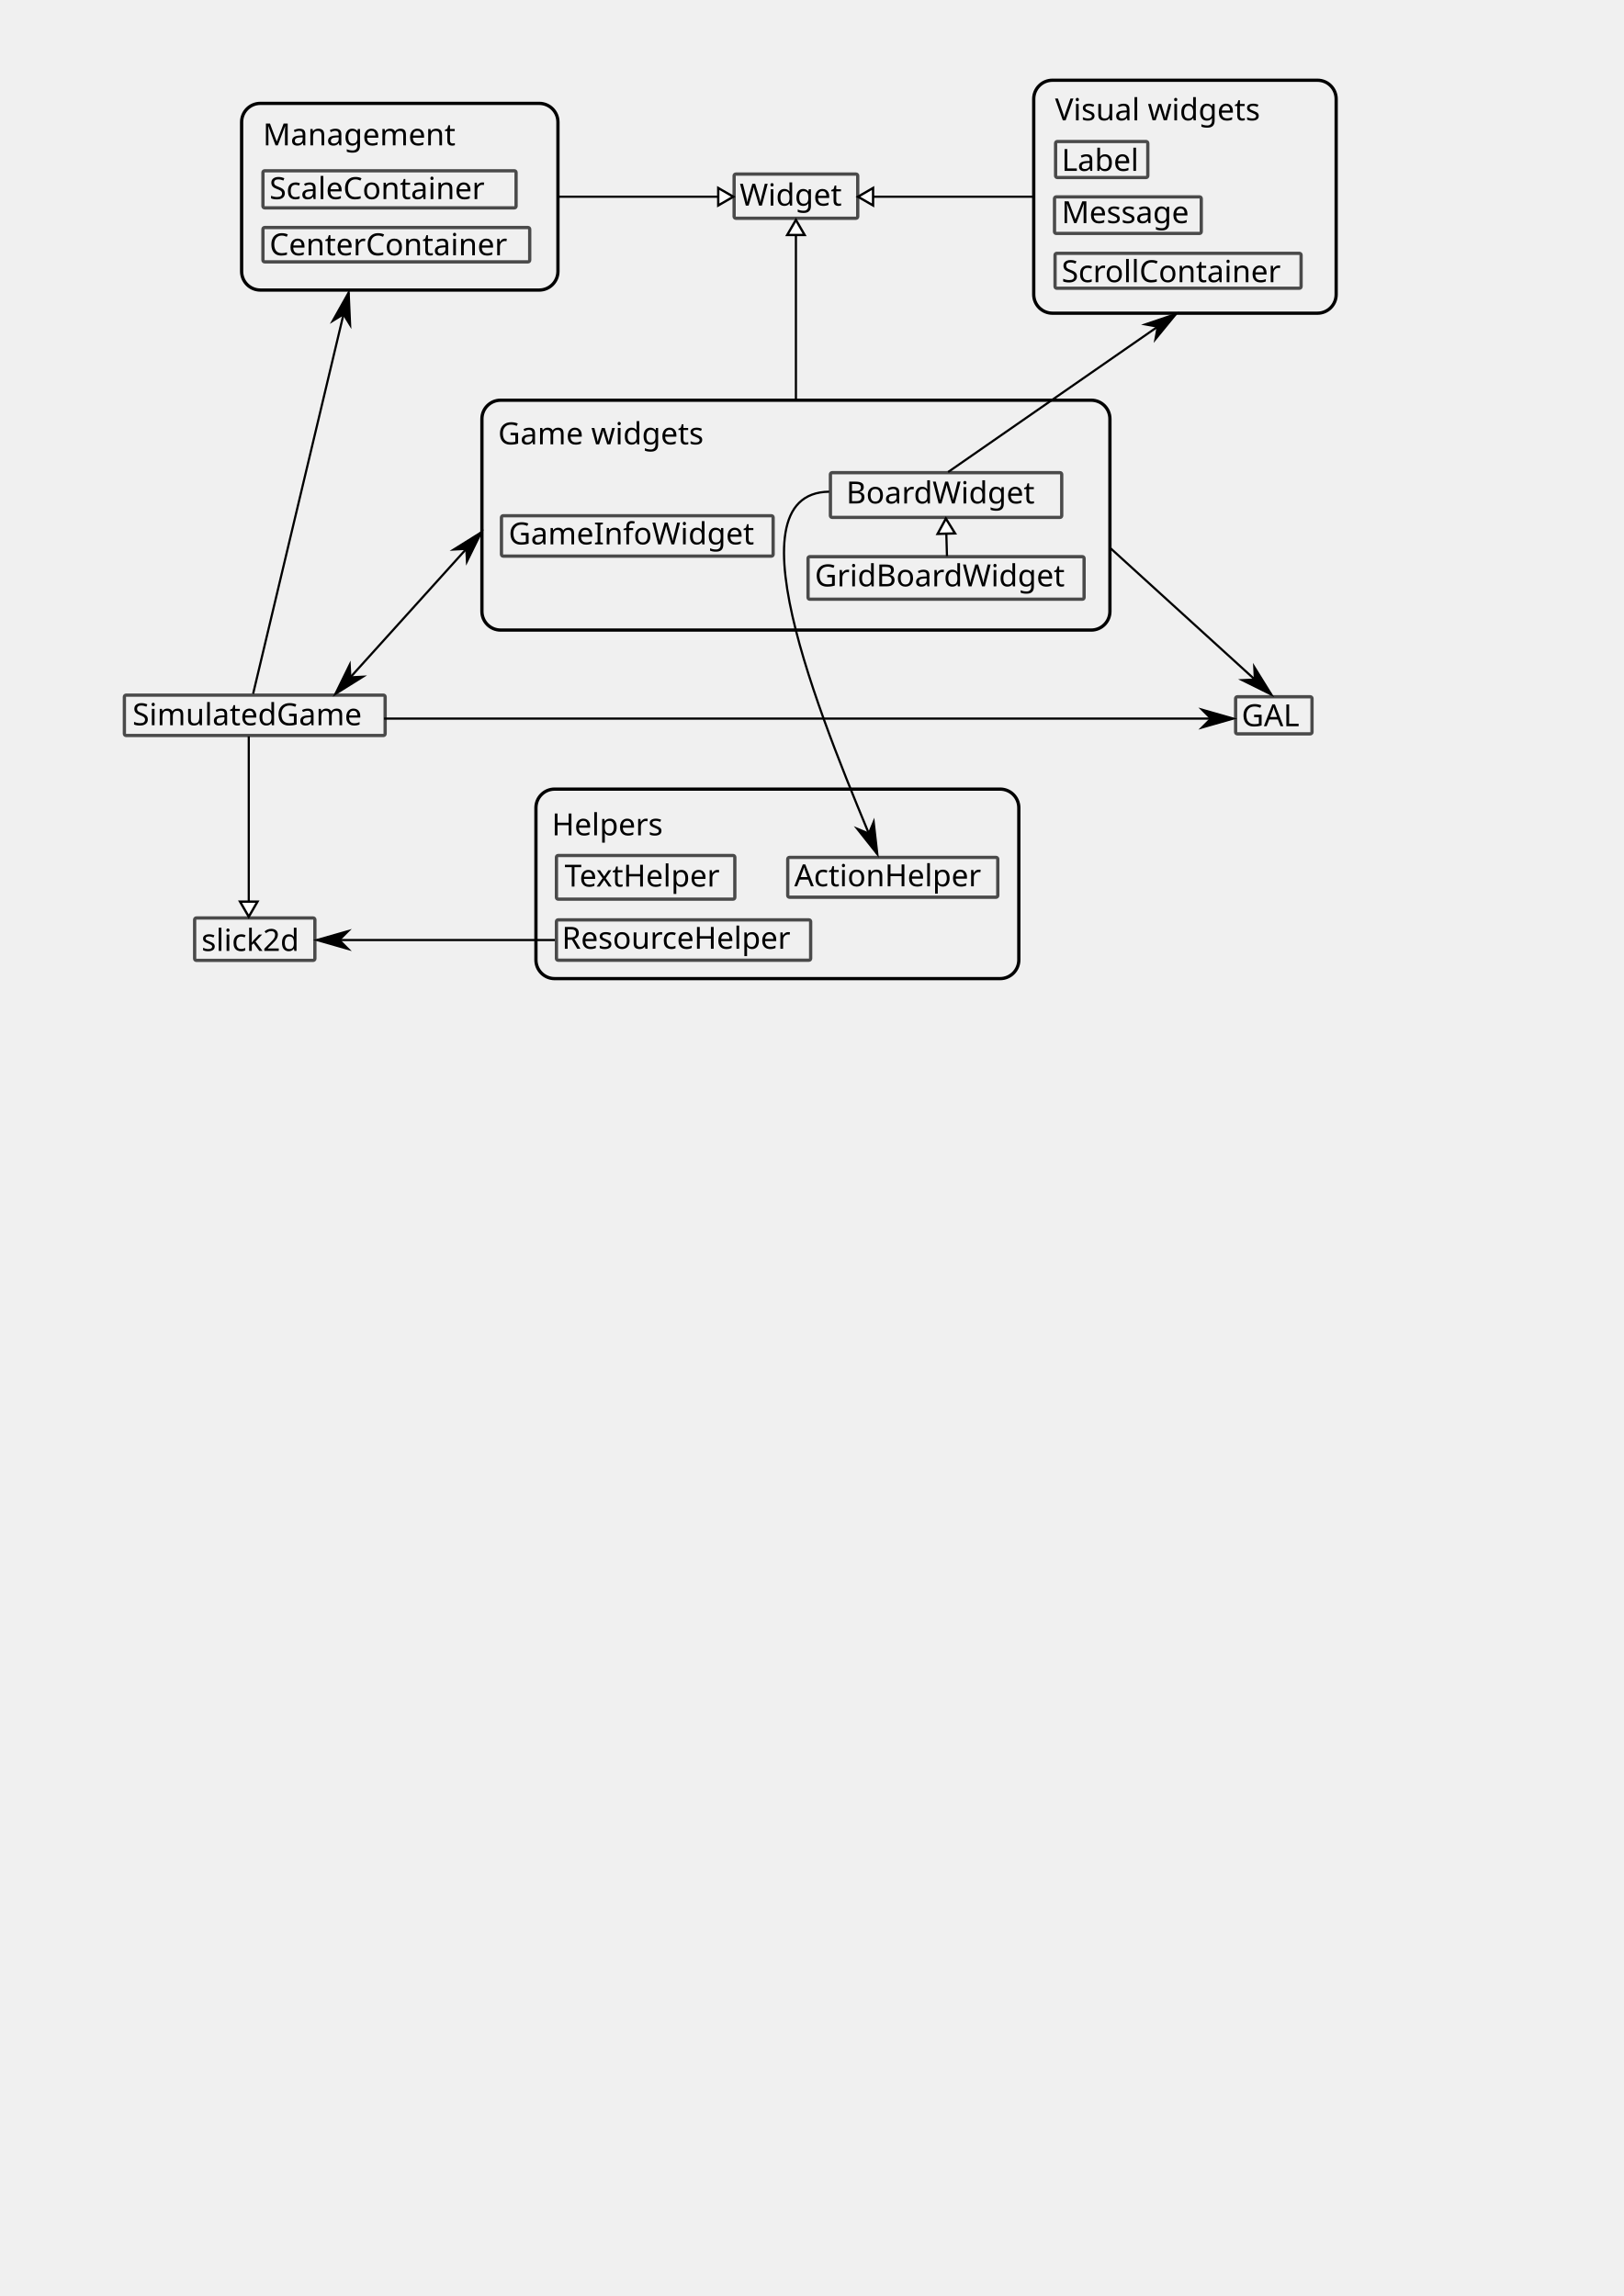
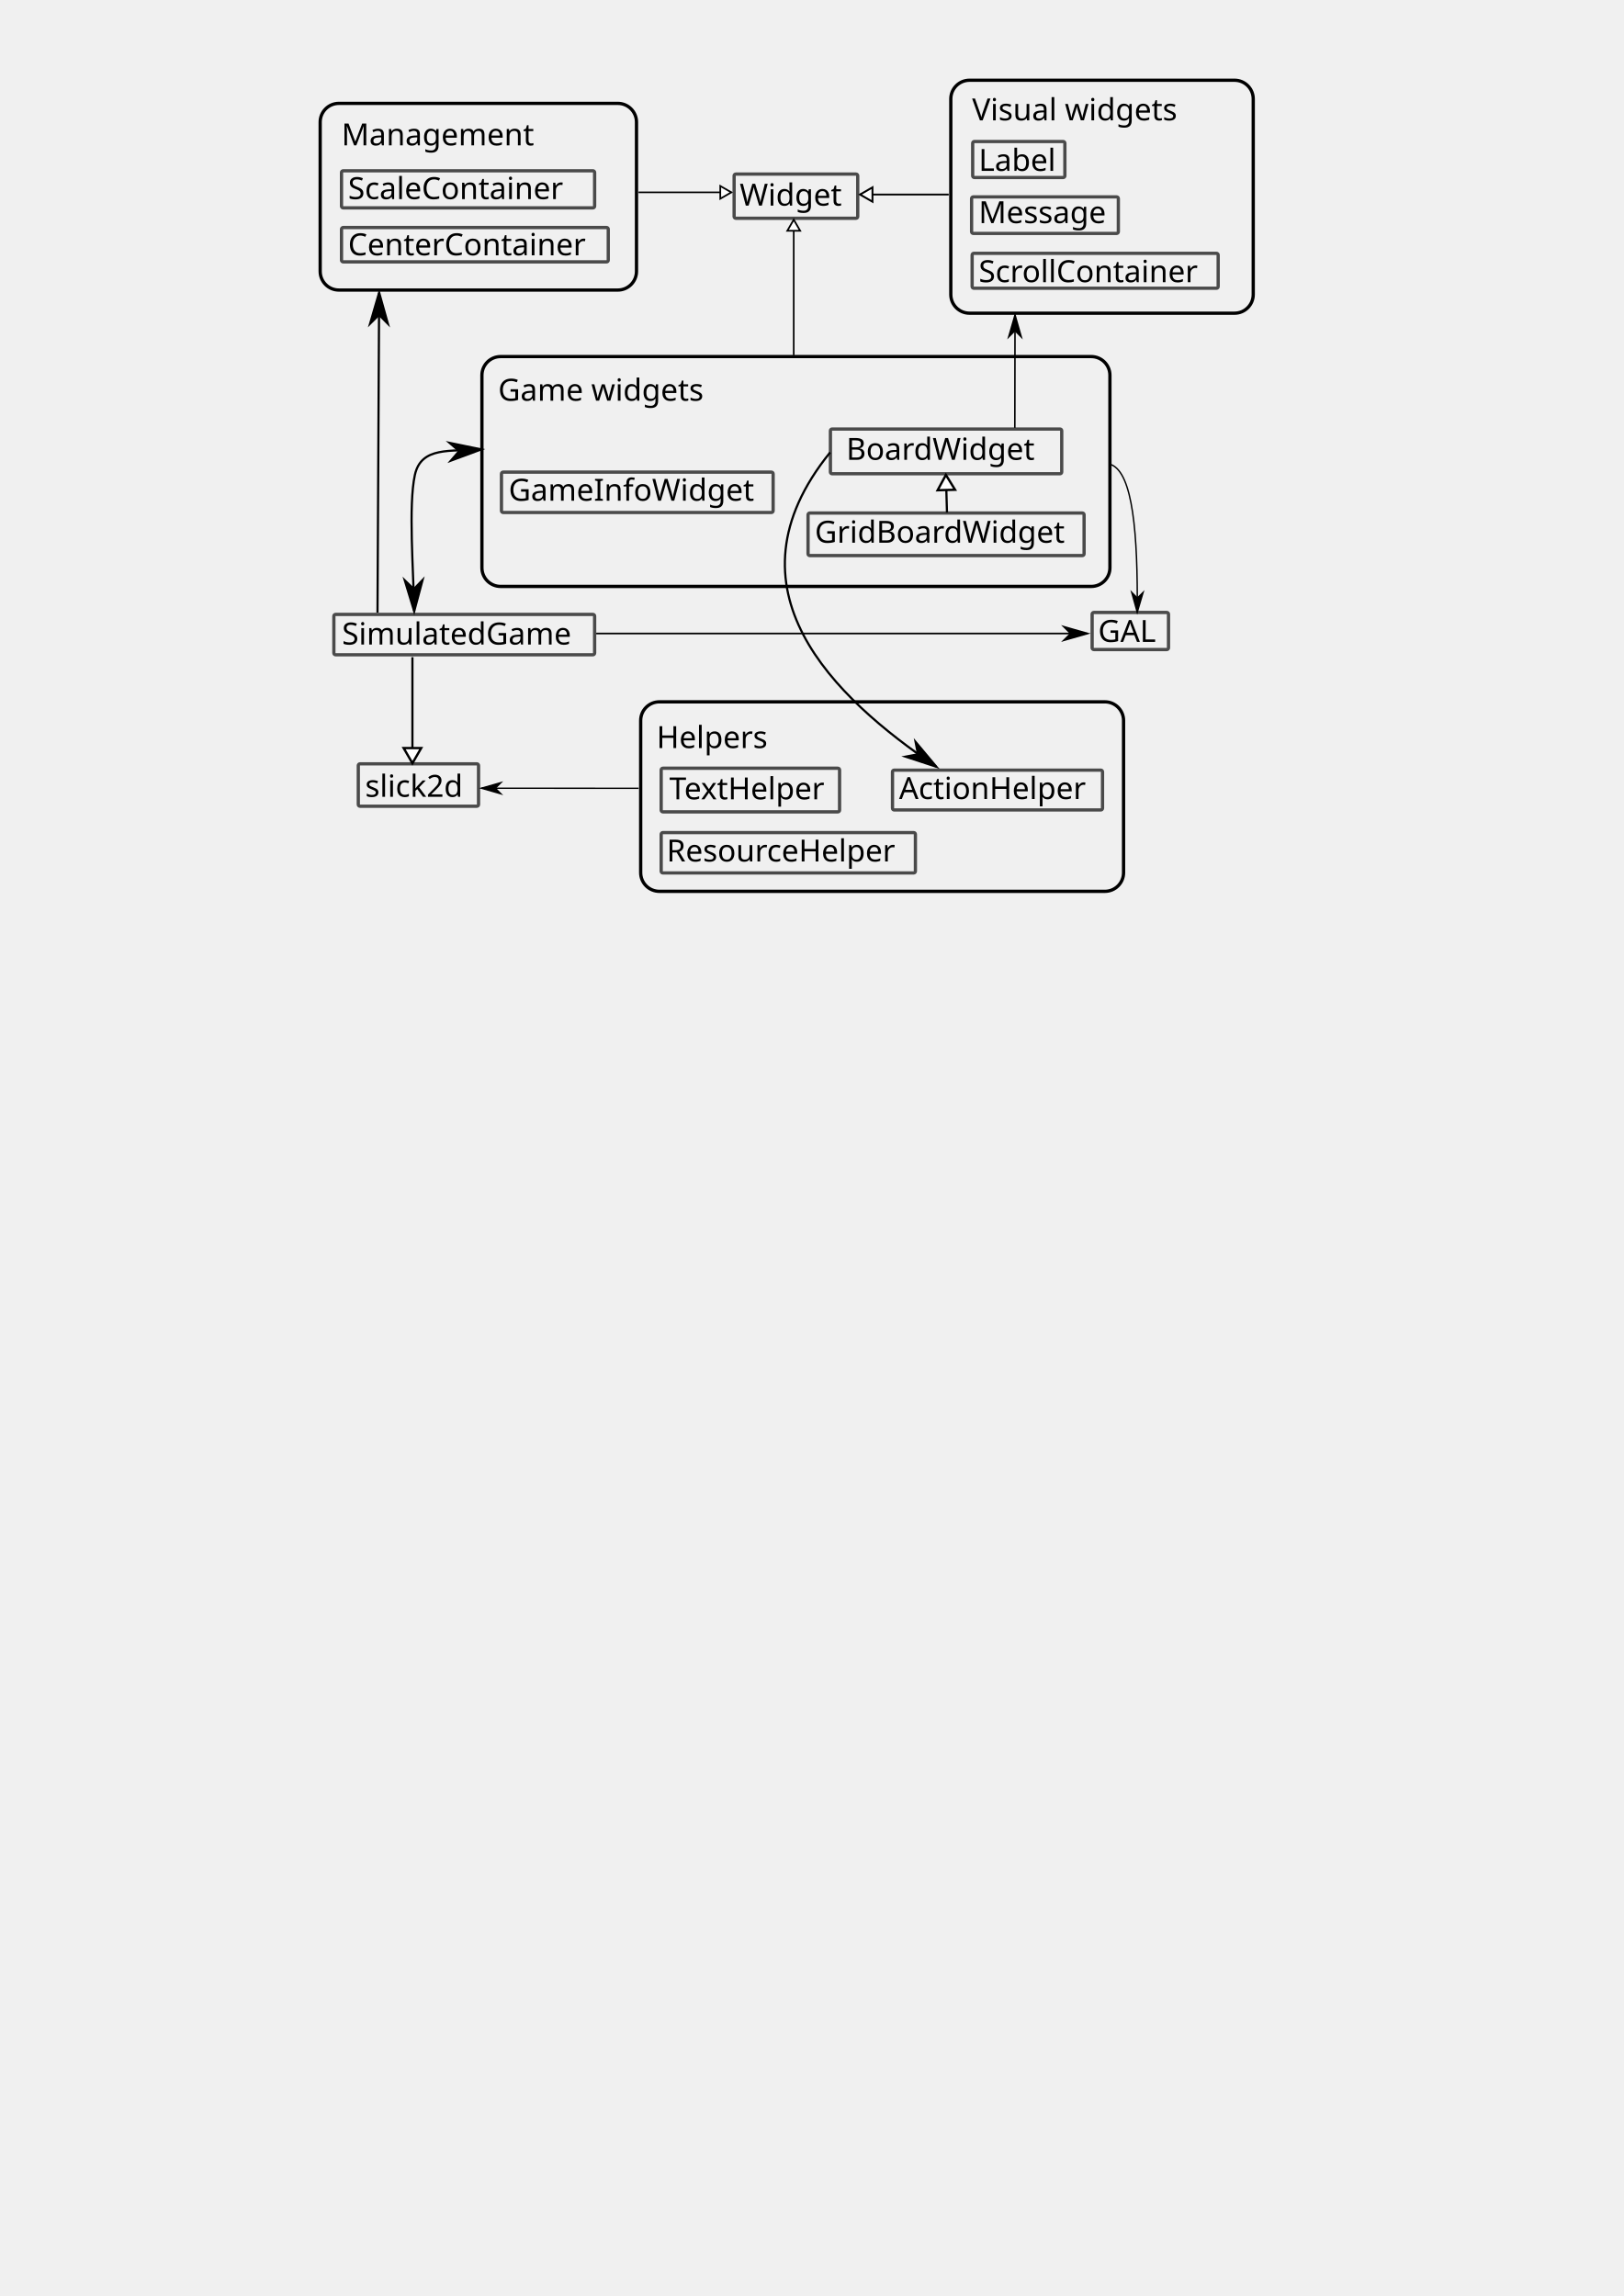
<svg xmlns="http://www.w3.org/2000/svg" width="744.094" height="1052.362" id="svg2" version="1.1">
  <defs id="defs4">
    <marker orient="auto" refY="0.0" refX="0.0" id="Arrow1Lstart" style="overflow:visible">
      <path id="path4113" d="M 0.0,0.0 L 5.0,-5.0 L -12.5,0.0 L 5.0,5.0 L 0.0,0.0 z " style="fill-rule:evenodd;stroke:#000000;stroke-width:1.0pt" transform="scale(0.8) translate(12.5,0)" />
    </marker>
    <marker orient="auto" refY="0.0" refX="0.0" id="EmptyTriangleOutL" style="overflow:visible">
      <path id="path4273" d="M 5.77,0.0 L -2.88,5.0 L -2.88,-5.0 L 5.77,0.0 z " style="fill-rule:evenodd;fill:#FFFFFF;stroke:#000000;stroke-width:1.0pt" transform="scale(0.8) translate(-6,0)" />
    </marker>
    <marker orient="auto" refY="0.0" refX="0.0" id="Arrow1Lend" style="overflow:visible;">
      <path id="path4116" d="M 0.0,0.0 L 5.0,-5.0 L -12.5,0.0 L 5.0,5.0 L 0.0,0.0 z " style="fill-rule:evenodd;stroke:#000000;stroke-width:1.0pt;" transform="scale(0.8) rotate(180) translate(12.5,0)" />
    </marker>
+     <marker orient="auto" refY="0" refX="0" id="Arrow1Lend-1" style="overflow:visible">
+       <path id="path4116-7" d="M 0,0 5,-5 -12.5,0 5,5 0,0 z" style="fill-rule:evenodd;stroke:#000000;stroke-width:1pt" transform="matrix(-0.8,0,0,-0.8,-10,0)" />
+     </marker>
  </defs>
  <g id="layer1">
    <g id="g3916" transform="translate(51.96699,16.74036)">
      <text id="text2985" y="77.505" x="287" style="font-size:14px;font-style:normal;font-weight:normal;line-height:125%;letter-spacing:0px;word-spacing:0px;fill:#000000;fill-opacity:1;stroke:none;font-family:Sans" xml:space="preserve">
        <tspan y="77.505" x="287" id="tspan2987">Widget</tspan>
      </text>
      <rect rx="0.789" y="63.044" x="284.457" height="20.257" width="56.643" id="rect3049" style="color:#000000;fill:none;stroke:#4a4a4a;stroke-width:1.5;stroke-miterlimit:4;stroke-opacity:1;stroke-dasharray:none;marker:none;visibility:visible;display:inline;overflow:visible;enable-background:accumulate" />
    </g>
-     <g id="g3899" transform="translate(53.00003,-32)">
+     <g id="g3899" transform="translate(15.00003,-32)">
      <g id="g3845">
        <text xml:space="preserve" style="font-size:14px;font-style:normal;font-weight:normal;line-height:125%;letter-spacing:0px;word-spacing:0px;fill:#000000;fill-opacity:1;stroke:none;font-family:Sans" x="433.5" y="110.331" id="text2989">
          <tspan id="tspan2991" x="433.5" y="110.331">Label</tspan>
        </text>
        <rect style="color:#000000;fill:none;stroke:#4a4a4a;stroke-width:1.5;stroke-linecap:butt;stroke-linejoin:miter;stroke-miterlimit:4;stroke-opacity:1;stroke-dasharray:none;stroke-dashoffset:0;marker:none;visibility:visible;display:inline;overflow:visible;enable-background:accumulate" id="rect3819" width="42.25" height="16.5" x="430.75" y="96.862" rx="0.789" />
      </g>
      <g transform="translate(0,0.625)" id="g3840">
        <text xml:space="preserve" style="font-size:14px;font-style:normal;font-weight:normal;line-height:125%;letter-spacing:0px;word-spacing:0px;fill:#000000;fill-opacity:1;stroke:none;font-family:Sans" x="433.5" y="133.634" id="text2993">
          <tspan id="tspan2995" x="433.5" y="133.634">Message</tspan>
        </text>
        <rect style="color:#000000;fill:none;stroke:#4a4a4a;stroke-width:1.5;stroke-linecap:butt;stroke-linejoin:miter;stroke-miterlimit:4;stroke-opacity:1;stroke-dasharray:none;stroke-dashoffset:0;marker:none;visibility:visible;display:inline;overflow:visible;enable-background:accumulate" id="rect3821" width="67.25" height="16.75" x="430.25" y="121.612" rx="0.789" />
      </g>
      <g id="g3835">
        <text xml:space="preserve" style="font-size:14px;font-style:normal;font-weight:normal;line-height:125%;letter-spacing:0px;word-spacing:0px;fill:#000000;fill-opacity:1;stroke:none;font-family:Sans" x="433.5" y="161.331" id="text2997">
          <tspan x="433.5" y="161.331" id="tspan3001">ScrollContainer</tspan>
        </text>
        <rect style="color:#000000;fill:none;stroke:#4a4a4a;stroke-width:1.5;stroke-linecap:butt;stroke-linejoin:miter;stroke-miterlimit:4;stroke-opacity:1;stroke-dasharray:none;stroke-dashoffset:0;marker:none;visibility:visible;display:inline;overflow:visible;enable-background:accumulate" id="rect3823" width="112.75" height="16" x="430.5" y="148.112" rx="0.789" />
      </g>
      <rect ry="8.568" rx="8.568" y="68.777" x="420.729" height="106.773" width="138.593" id="rect3825" style="color:#000000;fill:none;stroke:#000000;stroke-width:1.5;stroke-linecap:butt;stroke-linejoin:miter;stroke-miterlimit:4;stroke-opacity:1;stroke-dasharray:none;stroke-dashoffset:0;marker:none;visibility:visible;display:inline;overflow:visible;enable-background:accumulate" />
      <text id="text3827" y="87.161" x="430.5" style="font-size:14px;font-style:normal;font-weight:normal;line-height:125%;letter-spacing:0px;word-spacing:0px;fill:#000000;fill-opacity:1;stroke:none;font-family:Sans" xml:space="preserve">
        <tspan y="87.161" x="430.5" id="tspan3829">Visual widgets</tspan>
      </text>
    </g>
-     <g id="g3886" transform="translate(-310,-139.8338)">
+     <g id="g3886" transform="translate(-274,-139.8338)">
      <g transform="translate(0,28.25)" id="g3859">
        <text xml:space="preserve" style="font-size:14px;font-style:normal;font-weight:normal;line-height:125%;letter-spacing:0px;word-spacing:0px;fill:#000000;fill-opacity:1;stroke:none;font-family:Sans" x="433.5" y="202.837" id="text3005">
          <tspan id="tspan3007" x="433.5" y="202.837">ScaleContainer</tspan>
        </text>
        <rect style="color:#000000;fill:none;stroke:#4a4a4a;stroke-width:1.5;stroke-linecap:butt;stroke-linejoin:miter;stroke-miterlimit:4;stroke-opacity:1;stroke-dasharray:none;stroke-dashoffset:0;marker:none;visibility:visible;display:inline;overflow:visible;enable-background:accumulate" id="rect3850" width="116" height="17" x="430.5" y="189.862" rx="0.789" />
      </g>
      <g transform="translate(0,31.25)" id="g3854">
        <text xml:space="preserve" style="font-size:14px;font-style:normal;font-weight:normal;line-height:125%;letter-spacing:0px;word-spacing:0px;fill:#000000;fill-opacity:1;stroke:none;font-family:Sans" x="433.5" y="225.594" id="text3009">
          <tspan id="tspan3011" x="433.5" y="225.594">CenterContainer</tspan>
        </text>
        <rect style="color:#000000;fill:none;stroke:#4a4a4a;stroke-width:1.5;stroke-linecap:butt;stroke-linejoin:miter;stroke-miterlimit:4;stroke-opacity:1;stroke-dasharray:none;stroke-dashoffset:0;marker:none;visibility:visible;display:inline;overflow:visible;enable-background:accumulate" id="rect3852" width="122.25" height="15.75" x="430.5" y="212.862" rx="0.789" />
      </g>
      <rect ry="8.568" rx="8.568" y="187.217" x="420.729" height="85.56" width="144.957" id="rect3825-7" style="color:#000000;fill:none;stroke:#000000;stroke-width:1.5;stroke-linecap:butt;stroke-linejoin:miter;stroke-miterlimit:4;stroke-opacity:1;stroke-dasharray:none;stroke-dashoffset:0;marker:none;visibility:visible;display:inline;overflow:visible;enable-background:accumulate" />
      <text id="text3882" y="206.455" x="430.5" style="font-size:14px;font-style:normal;font-weight:normal;line-height:125%;letter-spacing:0px;word-spacing:0px;fill:#000000;fill-opacity:1;stroke:none;font-family:Sans" xml:space="preserve">
        <tspan y="206.455" x="430.5" id="tspan3884">Management</tspan>
      </text>
    </g>
-     <g id="g6503">
+     <g id="g6503" transform="translate(0,-20)">
      <g transform="translate(-77.19596,-61.96804)" id="g4749">
        <text xml:space="preserve" style="font-size:14px;font-style:normal;font-weight:normal;line-height:125%;letter-spacing:0px;word-spacing:0px;fill:#000000;fill-opacity:1;stroke:none;font-family:Sans" x="310.28" y="311.474" id="text3021">
          <tspan id="tspan3023" x="310.28" y="311.474">GameInfoWidget</tspan>
        </text>
        <rect style="color:#000000;fill:none;stroke:#4a4a4a;stroke-width:1.5;stroke-linecap:butt;stroke-linejoin:miter;stroke-miterlimit:4;stroke-opacity:1;stroke-dasharray:none;stroke-dashoffset:0;marker:none;visibility:visible;display:inline;overflow:visible;enable-background:accumulate" id="rect3921" width="124.5" height="18.5" x="307" y="298.362" rx="0.789" />
      </g>
      <g transform="translate(-62.19596,-106.718)" id="g4778">
        <g id="g4744" transform="translate(64.25,-8)">
          <text id="text3025" y="345.474" x="385.757" style="font-size:14px;font-style:normal;font-weight:normal;line-height:125%;letter-spacing:0px;word-spacing:0px;fill:#000000;fill-opacity:1;stroke:none;font-family:Sans" xml:space="preserve">
            <tspan y="345.474" x="385.757" id="tspan3027">BoardWidget</tspan>
          </text>
          <rect rx="0.789" y="331.362" x="378.5" height="20.5" width="106" id="rect3923" style="color:#000000;fill:none;stroke:#4a4a4a;stroke-width:1.5;stroke-linecap:butt;stroke-linejoin:miter;stroke-miterlimit:4;stroke-opacity:1;stroke-dasharray:none;stroke-dashoffset:0;marker:none;visibility:visible;display:inline;overflow:visible;enable-background:accumulate" />
        </g>
        <g id="g4739" transform="translate(26.5,1.5)">
          <text id="text3029" y="373.974" x="409.104" style="font-size:14px;font-style:normal;font-weight:normal;line-height:125%;letter-spacing:0px;word-spacing:0px;fill:#000000;fill-opacity:1;stroke:none;font-family:Sans" xml:space="preserve">
            <tspan y="373.974" x="409.104" id="tspan3031">GridBoardWidget</tspan>
          </text>
          <rect rx="0.789" y="360.362" x="406" height="19.5" width="126.5" id="rect3925" style="color:#000000;fill:none;stroke:#4a4a4a;stroke-width:1.5;stroke-linecap:butt;stroke-linejoin:miter;stroke-miterlimit:4;stroke-opacity:1;stroke-dasharray:none;stroke-dashoffset:0;marker:none;visibility:visible;display:inline;overflow:visible;enable-background:accumulate" />
        </g>
        <path style="fill:none;stroke:#000000;stroke-width:1px;stroke-linecap:butt;stroke-linejoin:miter;stroke-opacity:1;marker-start:none;marker-end:url(#EmptyTriangleOutL)" d="m 496.165,361.639 -0.5,-17.428" id="path3927" />
      </g>
      <text id="text5525" y="203.665" x="228.268" style="font-size:14px;font-style:normal;font-weight:normal;line-height:125%;letter-spacing:0px;word-spacing:0px;fill:#000000;fill-opacity:1;stroke:none;font-family:Sans" xml:space="preserve">
        <tspan y="203.665" x="228.268" id="tspan5527">Game widgets</tspan>
      </text>
      <rect ry="8.568" rx="8.568" y="183.431" x="220.85" height="105.359" width="287.792" id="rect3825-7-9" style="color:#000000;fill:none;stroke:#000000;stroke-width:1.5;stroke-linecap:butt;stroke-linejoin:miter;stroke-miterlimit:4;stroke-opacity:1;stroke-dasharray:none;stroke-dashoffset:0;marker:none;visibility:visible;display:inline;overflow:visible;enable-background:accumulate" />
    </g>
-     <g id="g5701" transform="translate(12.33319,70.5)">
+     <g id="g5701" transform="translate(87.33319,-0.1482323)">
      <text id="text3017" y="365.362" x="80" style="font-size:14px;font-style:normal;font-weight:normal;line-height:125%;letter-spacing:0px;word-spacing:0px;fill:#000000;fill-opacity:1;stroke:none;font-family:Sans" xml:space="preserve">
        <tspan y="365.362" x="80" id="tspan3019">slick2d</tspan>
      </text>
      <rect rx="0.789" y="350.246" x="76.864" height="19.434" width="55.106" id="rect5665" style="color:#000000;fill:none;stroke:#4a4a4a;stroke-width:1.5;stroke-linecap:butt;stroke-linejoin:miter;stroke-miterlimit:4;stroke-opacity:1;stroke-dasharray:none;stroke-dashoffset:0;marker:none;visibility:visible;display:inline;overflow:visible;enable-background:accumulate" />
    </g>
-     <g id="g5696" transform="translate(0,16.25)">
+     <g id="g5696" transform="translate(96,-20.75)">
      <text id="text3013" y="316.161" x="60.716" style="font-size:14px;font-style:normal;font-weight:normal;line-height:125%;letter-spacing:0px;word-spacing:0px;fill:#000000;fill-opacity:1;stroke:none;font-family:Sans" xml:space="preserve">
        <tspan y="316.161" x="60.716" id="tspan3015">SimulatedGame</tspan>
      </text>
      <rect rx="0.789" y="302.362" x="57" height="18.5" width="119.5" id="rect5667" style="color:#000000;fill:none;stroke:#4a4a4a;stroke-width:1.5;stroke-linecap:butt;stroke-linejoin:miter;stroke-miterlimit:4;stroke-opacity:1;stroke-dasharray:none;stroke-dashoffset:0;marker:none;visibility:visible;display:inline;overflow:visible;enable-background:accumulate" />
    </g>
-     <g id="g5721" transform="translate(-3,-109.5)">
+     <g id="g5721" transform="translate(-68.76093,-148.1464)">
      <text id="text3033" y="442.362" x="572" style="font-size:14px;font-style:normal;font-weight:normal;line-height:125%;letter-spacing:0px;word-spacing:0px;fill:#000000;fill-opacity:1;stroke:none;font-family:Sans" xml:space="preserve">
        <tspan y="442.362" x="572" id="tspan3035">GAL</tspan>
      </text>
      <rect rx="0.789" y="428.862" x="569.25" height="17" width="35" id="rect5675" style="color:#000000;fill:none;stroke:#4a4a4a;stroke-width:1.5;stroke-linecap:butt;stroke-linejoin:miter;stroke-miterlimit:4;stroke-opacity:1;stroke-dasharray:none;stroke-dashoffset:0;marker:none;visibility:visible;display:inline;overflow:visible;enable-background:accumulate" />
    </g>
-     <path style="fill:none;stroke:#000000;stroke-width:1px;stroke-linecap:butt;stroke-linejoin:miter;stroke-opacity:1;marker-end:url(#EmptyTriangleOutL)" d="m 364.746,183.112 0,-82.5" id="path5726" />
-     <path style="fill:none;stroke:#000000;stroke-width:1px;stroke-linecap:butt;stroke-linejoin:miter;stroke-opacity:1;marker-start:none;marker-end:url(#EmptyTriangleOutL)" d="m 255.75,90.163 80.5,0" id="path5912" />
-     <path style="fill:none;stroke:#000000;stroke-width:1px;stroke-linecap:butt;stroke-linejoin:miter;stroke-opacity:1;marker-end:url(#EmptyTriangleOutL)" d="m 473.5,90.163 -80.5,0" id="path6282" />
-     <g id="g6526" transform="translate(10,0)">
+     <path style="fill:none;stroke:#000000;stroke-width:0.736px;stroke-linecap:butt;stroke-linejoin:miter;stroke-opacity:1;marker-end:url(#EmptyTriangleOutL)" d="m 363.746,162.825 0,-62.274" id="path5726" />
+     <path style="fill:none;stroke:#000000;stroke-width:0.73px;stroke-linecap:butt;stroke-linejoin:miter;stroke-opacity:1;marker-start:none;marker-end:url(#EmptyTriangleOutL)" d="m 292.632,88.163 42.635,0" id="path5912" />
+     <path style="fill:none;stroke:#000000;stroke-width:0.821px;stroke-linecap:butt;stroke-linejoin:miter;stroke-opacity:1;marker-end:url(#EmptyTriangleOutL)" d="m 434.773,89.163 -40.78,0" id="path6282" />
+     <g id="g6526" transform="translate(58,-40)">
      <g transform="translate(14.5,7.5)" id="g5706">
        <text xml:space="preserve" style="font-size:14px;font-style:normal;font-weight:normal;line-height:125%;letter-spacing:0px;word-spacing:0px;fill:#000000;fill-opacity:1;stroke:none;font-family:Sans" x="233" y="427.362" id="text3037">
          <tspan id="tspan3039" x="233" y="427.362">ResourceHelper</tspan>
        </text>
        <rect style="color:#000000;fill:none;stroke:#4a4a4a;stroke-width:1.5;stroke-linecap:butt;stroke-linejoin:miter;stroke-miterlimit:4;stroke-opacity:1;stroke-dasharray:none;stroke-dashoffset:0;marker:none;visibility:visible;display:inline;overflow:visible;enable-background:accumulate" id="rect5669" width="116.5" height="18.5" x="230.5" y="414.112" rx="0.789" />
      </g>
      <g transform="translate(7.75,-82)" id="g5716">
        <text xml:space="preserve" style="font-size:14px;font-style:normal;font-weight:normal;line-height:125%;letter-spacing:0px;word-spacing:0px;fill:#000000;fill-opacity:1;stroke:none;font-family:Sans" x="241" y="488.362" id="text3045">
          <tspan id="tspan3047" x="241" y="488.362">TextHelper</tspan>
        </text>
        <rect style="color:#000000;fill:none;stroke:#4a4a4a;stroke-width:1.5;stroke-linecap:butt;stroke-linejoin:miter;stroke-miterlimit:4;stroke-opacity:1;stroke-dasharray:none;stroke-dashoffset:0;marker:none;visibility:visible;display:inline;overflow:visible;enable-background:accumulate" id="rect5671" width="81.75" height="20" x="237.25" y="474.112" rx="0.789" />
      </g>
      <g transform="translate(15,-61.125)" id="g5711">
        <text xml:space="preserve" style="font-size:14px;font-style:normal;font-weight:normal;line-height:125%;letter-spacing:0px;word-spacing:0px;fill:#000000;fill-opacity:1;stroke:none;font-family:Sans" x="339" y="467.362" id="text3041">
          <tspan id="tspan3043" x="339" y="467.362">ActionHelper</tspan>
        </text>
        <rect style="color:#000000;fill:none;stroke:#4a4a4a;stroke-width:1.5;stroke-linecap:butt;stroke-linejoin:miter;stroke-miterlimit:4;stroke-opacity:1;stroke-dasharray:none;stroke-dashoffset:0;marker:none;visibility:visible;display:inline;overflow:visible;enable-background:accumulate" id="rect5673" width="96.25" height="18.25" x="336" y="454.112" rx="0.789" />
      </g>
      <rect ry="8.568" rx="8.568" y="361.683" x="235.604" height="86.859" width="221.292" id="rect3825-7-9-1" style="color:#000000;fill:none;stroke:#000000;stroke-width:1.5;stroke-linecap:butt;stroke-linejoin:miter;stroke-miterlimit:4;stroke-opacity:1;stroke-dasharray:none;stroke-dashoffset:0;marker:none;visibility:visible;display:inline;overflow:visible;enable-background:accumulate" />
      <text id="text6522" y="382.862" x="242.876" style="font-size:14px;font-style:normal;font-weight:normal;line-height:125%;letter-spacing:0px;word-spacing:0px;fill:#000000;fill-opacity:1;stroke:none;font-family:Sans" xml:space="preserve">
        <tspan y="382.862" x="242.876" id="tspan6524">Helpers</tspan>
      </text>
    </g>
-     <path style="fill:none;stroke:#000000;stroke-width:1px;stroke-linecap:butt;stroke-linejoin:miter;stroke-opacity:1;marker-end:url(#Arrow1Lend)" d="M 116,317.981 159.75,134.237" id="path6543" />
-     <path style="fill:none;stroke:#000000;stroke-width:1px;stroke-linecap:butt;stroke-linejoin:miter;stroke-opacity:1;marker-start:none;marker-end:url(#EmptyTriangleOutL)" d="m 114,337.522 0,82.84" id="path6545" />
-     <path style="fill:none;stroke:#000000;stroke-width:1px;stroke-linecap:butt;stroke-linejoin:miter;stroke-opacity:1;marker-start:url(#Arrow1Lstart);marker-end:none" d="m 145.375,430.862 108.875,0" id="path6547" />
-     <path style="fill:none;stroke:#000000;stroke-width:1px;stroke-linecap:butt;stroke-linejoin:miter;stroke-opacity:1;marker-end:url(#Arrow1Lend)" d="m 176,329.362 389,0" id="path6549" />
-     <path style="fill:none;stroke:#000000;stroke-width:1px;stroke-linecap:butt;stroke-linejoin:miter;stroke-opacity:1;marker-end:url(#Arrow1Lend)" d="m 509,251.362 73.5,66.875" id="path6551" />
-     <path style="fill:none;stroke:#000000;stroke-width:1px;stroke-linecap:butt;stroke-linejoin:miter;stroke-opacity:1;marker-end:url(#Arrow1Lend)" d="M 434.475,216.367 538.812,143.987" id="path6553" />
-     <path style="fill:none;stroke:#000000;stroke-width:1px;stroke-linecap:butt;stroke-linejoin:miter;stroke-opacity:1;marker-end:url(#Arrow1Lend)" d="m 380,225.362 c -48.387,0.585 0.286,113.358 22,166" id="path6555" />
-     <path style="fill:none;stroke:#000000;stroke-width:1px;stroke-linecap:butt;stroke-linejoin:miter;stroke-opacity:1;marker-start:url(#Arrow1Lstart);marker-end:url(#Arrow1Lend)" d="m 153.812,317.925 66.625,-73.812" id="path6557" />
+     <path style="fill:none;stroke:#000000;stroke-width:1px;stroke-linecap:butt;stroke-linejoin:miter;stroke-opacity:1;marker-end:url(#Arrow1Lend)" d="m 173,280.809 0.75,-146.572" id="path6543" />
+     <path style="fill:none;stroke:#000000;stroke-width:1.004px;stroke-linecap:butt;stroke-linejoin:miter;stroke-opacity:1;marker-start:none;marker-end:url(#EmptyTriangleOutL)" d="m 189,301.222 0,48.792" id="path6545" />
+     <path style="fill:none;stroke:#000000;stroke-width:0.761px;stroke-linecap:butt;stroke-linejoin:miter;stroke-opacity:1;marker-end:url(#Arrow1Lend)" d="m 273.226,290.362 225.092,0" id="path6549" />
+     <path style="fill:none;stroke:#000000;stroke-width:0.638px;stroke-linecap:butt;stroke-linejoin:miter;stroke-opacity:1;marker-end:url(#Arrow1Lend)" d="m 509.173,212.949 c 10.02,3.914 12.279,31.815 11.99,67.591" id="path6551" />
+     <path style="fill:none;stroke:#000000;stroke-width:0.7px;stroke-linecap:butt;stroke-linejoin:miter;stroke-opacity:1;marker-end:url(#Arrow1Lend)" d="m 465.063,196.098 0.091,-51.612" id="path6553" />
+     <path style="fill:none;stroke:#000000;stroke-width:1px;stroke-linecap:butt;stroke-linejoin:miter;stroke-opacity:1;marker-end:url(#Arrow1Lend)" d="m 380.414,207.362 c -50.743,62.661 1.872,112.358 48.586,144" id="path6555" />
+     <path style="fill:none;stroke:#000000;stroke-width:1px;stroke-linecap:butt;stroke-linejoin:miter;stroke-opacity:1;marker-start:url(#Arrow1Lstart);marker-end:url(#Arrow1Lend)" d="m 189.812,280.053 c -0.314,-18.421 -2.7,-48.478 0.299,-62.304 2.876,-13.256 16.372,-10.701 30.326,-11.759" id="path6557" />
+     <path style="fill:none;stroke:#000000;stroke-width:0.629px;stroke-linecap:butt;stroke-linejoin:miter;stroke-opacity:1;marker-end:url(#Arrow1Lend)" d="m 292.667,361.313 -72.006,-0.04" id="path6553-4" />
  </g>
</svg>
